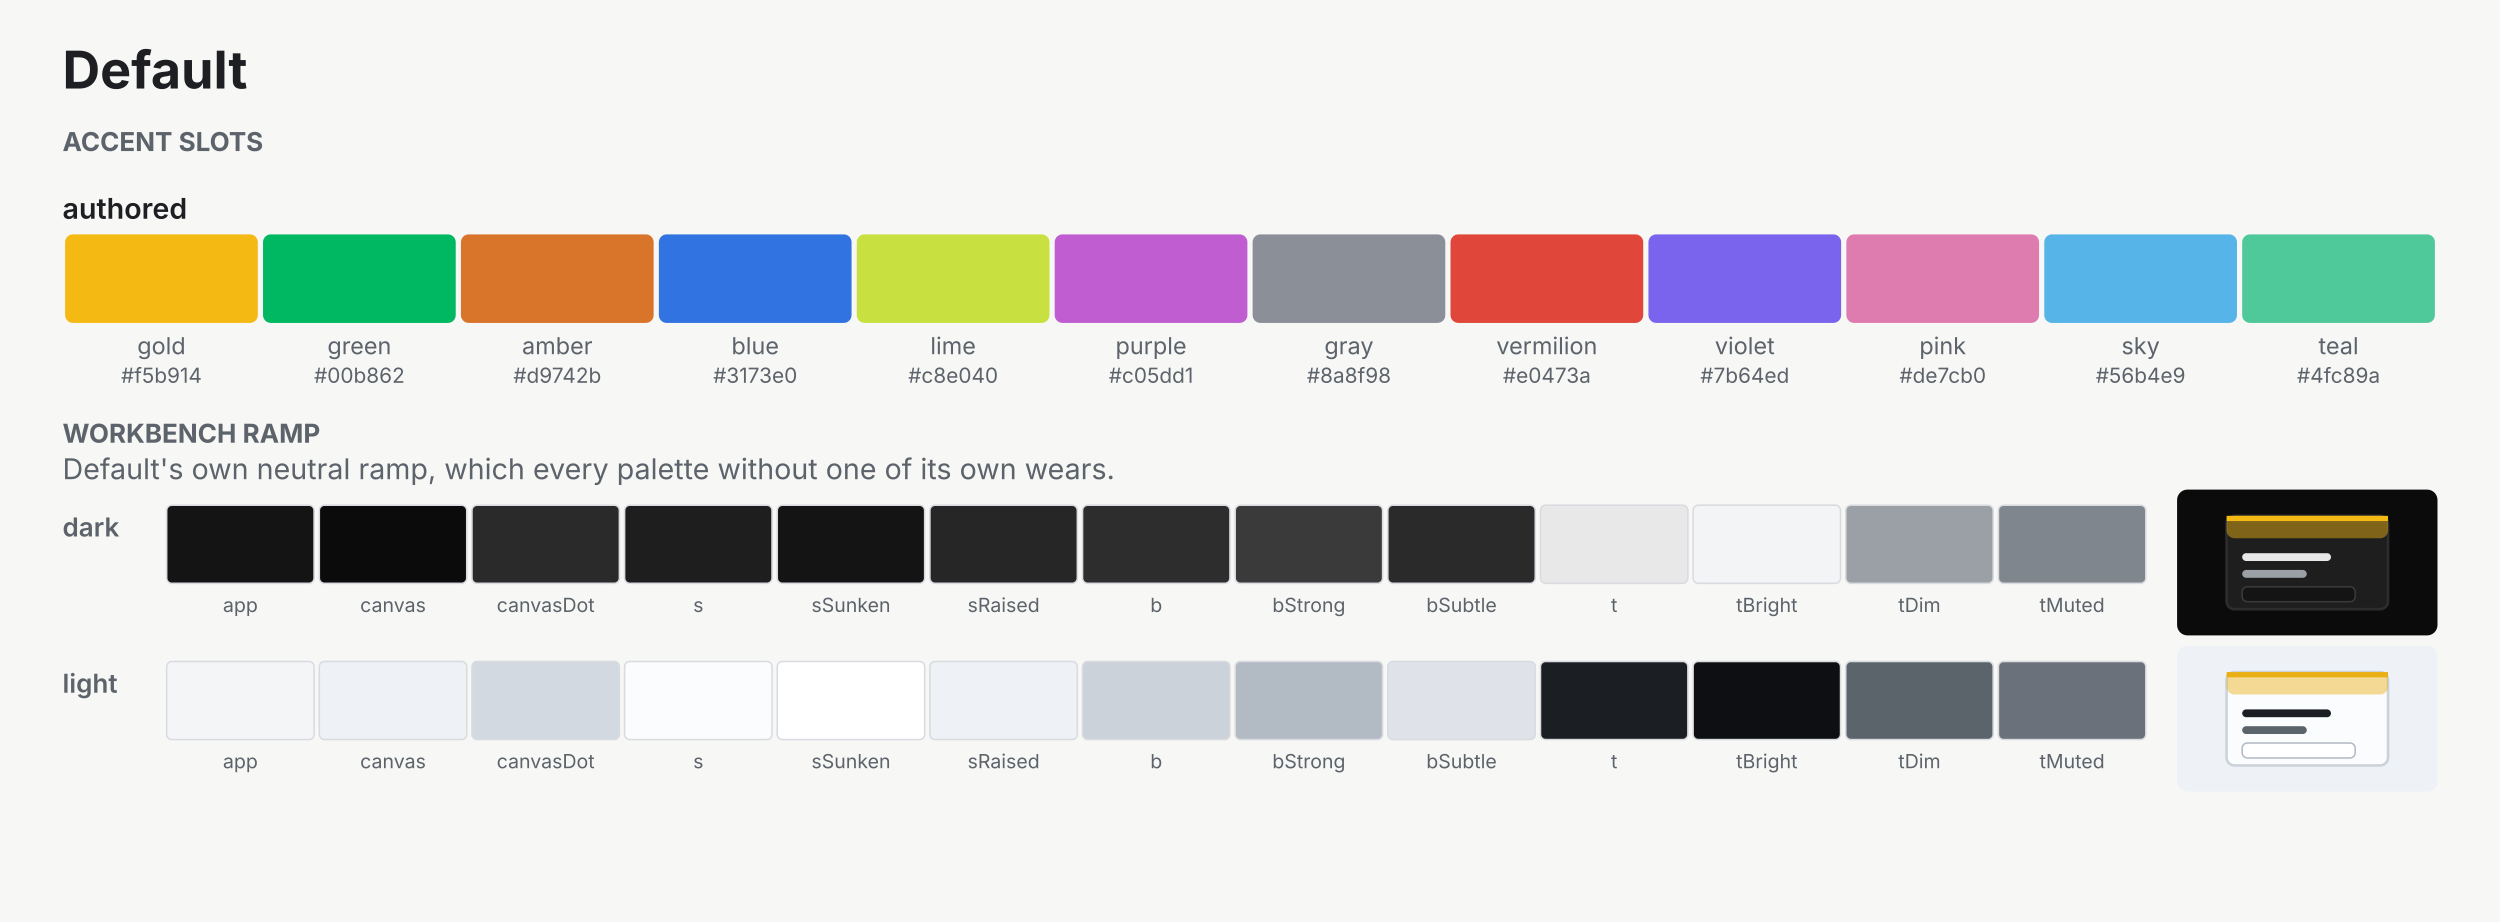
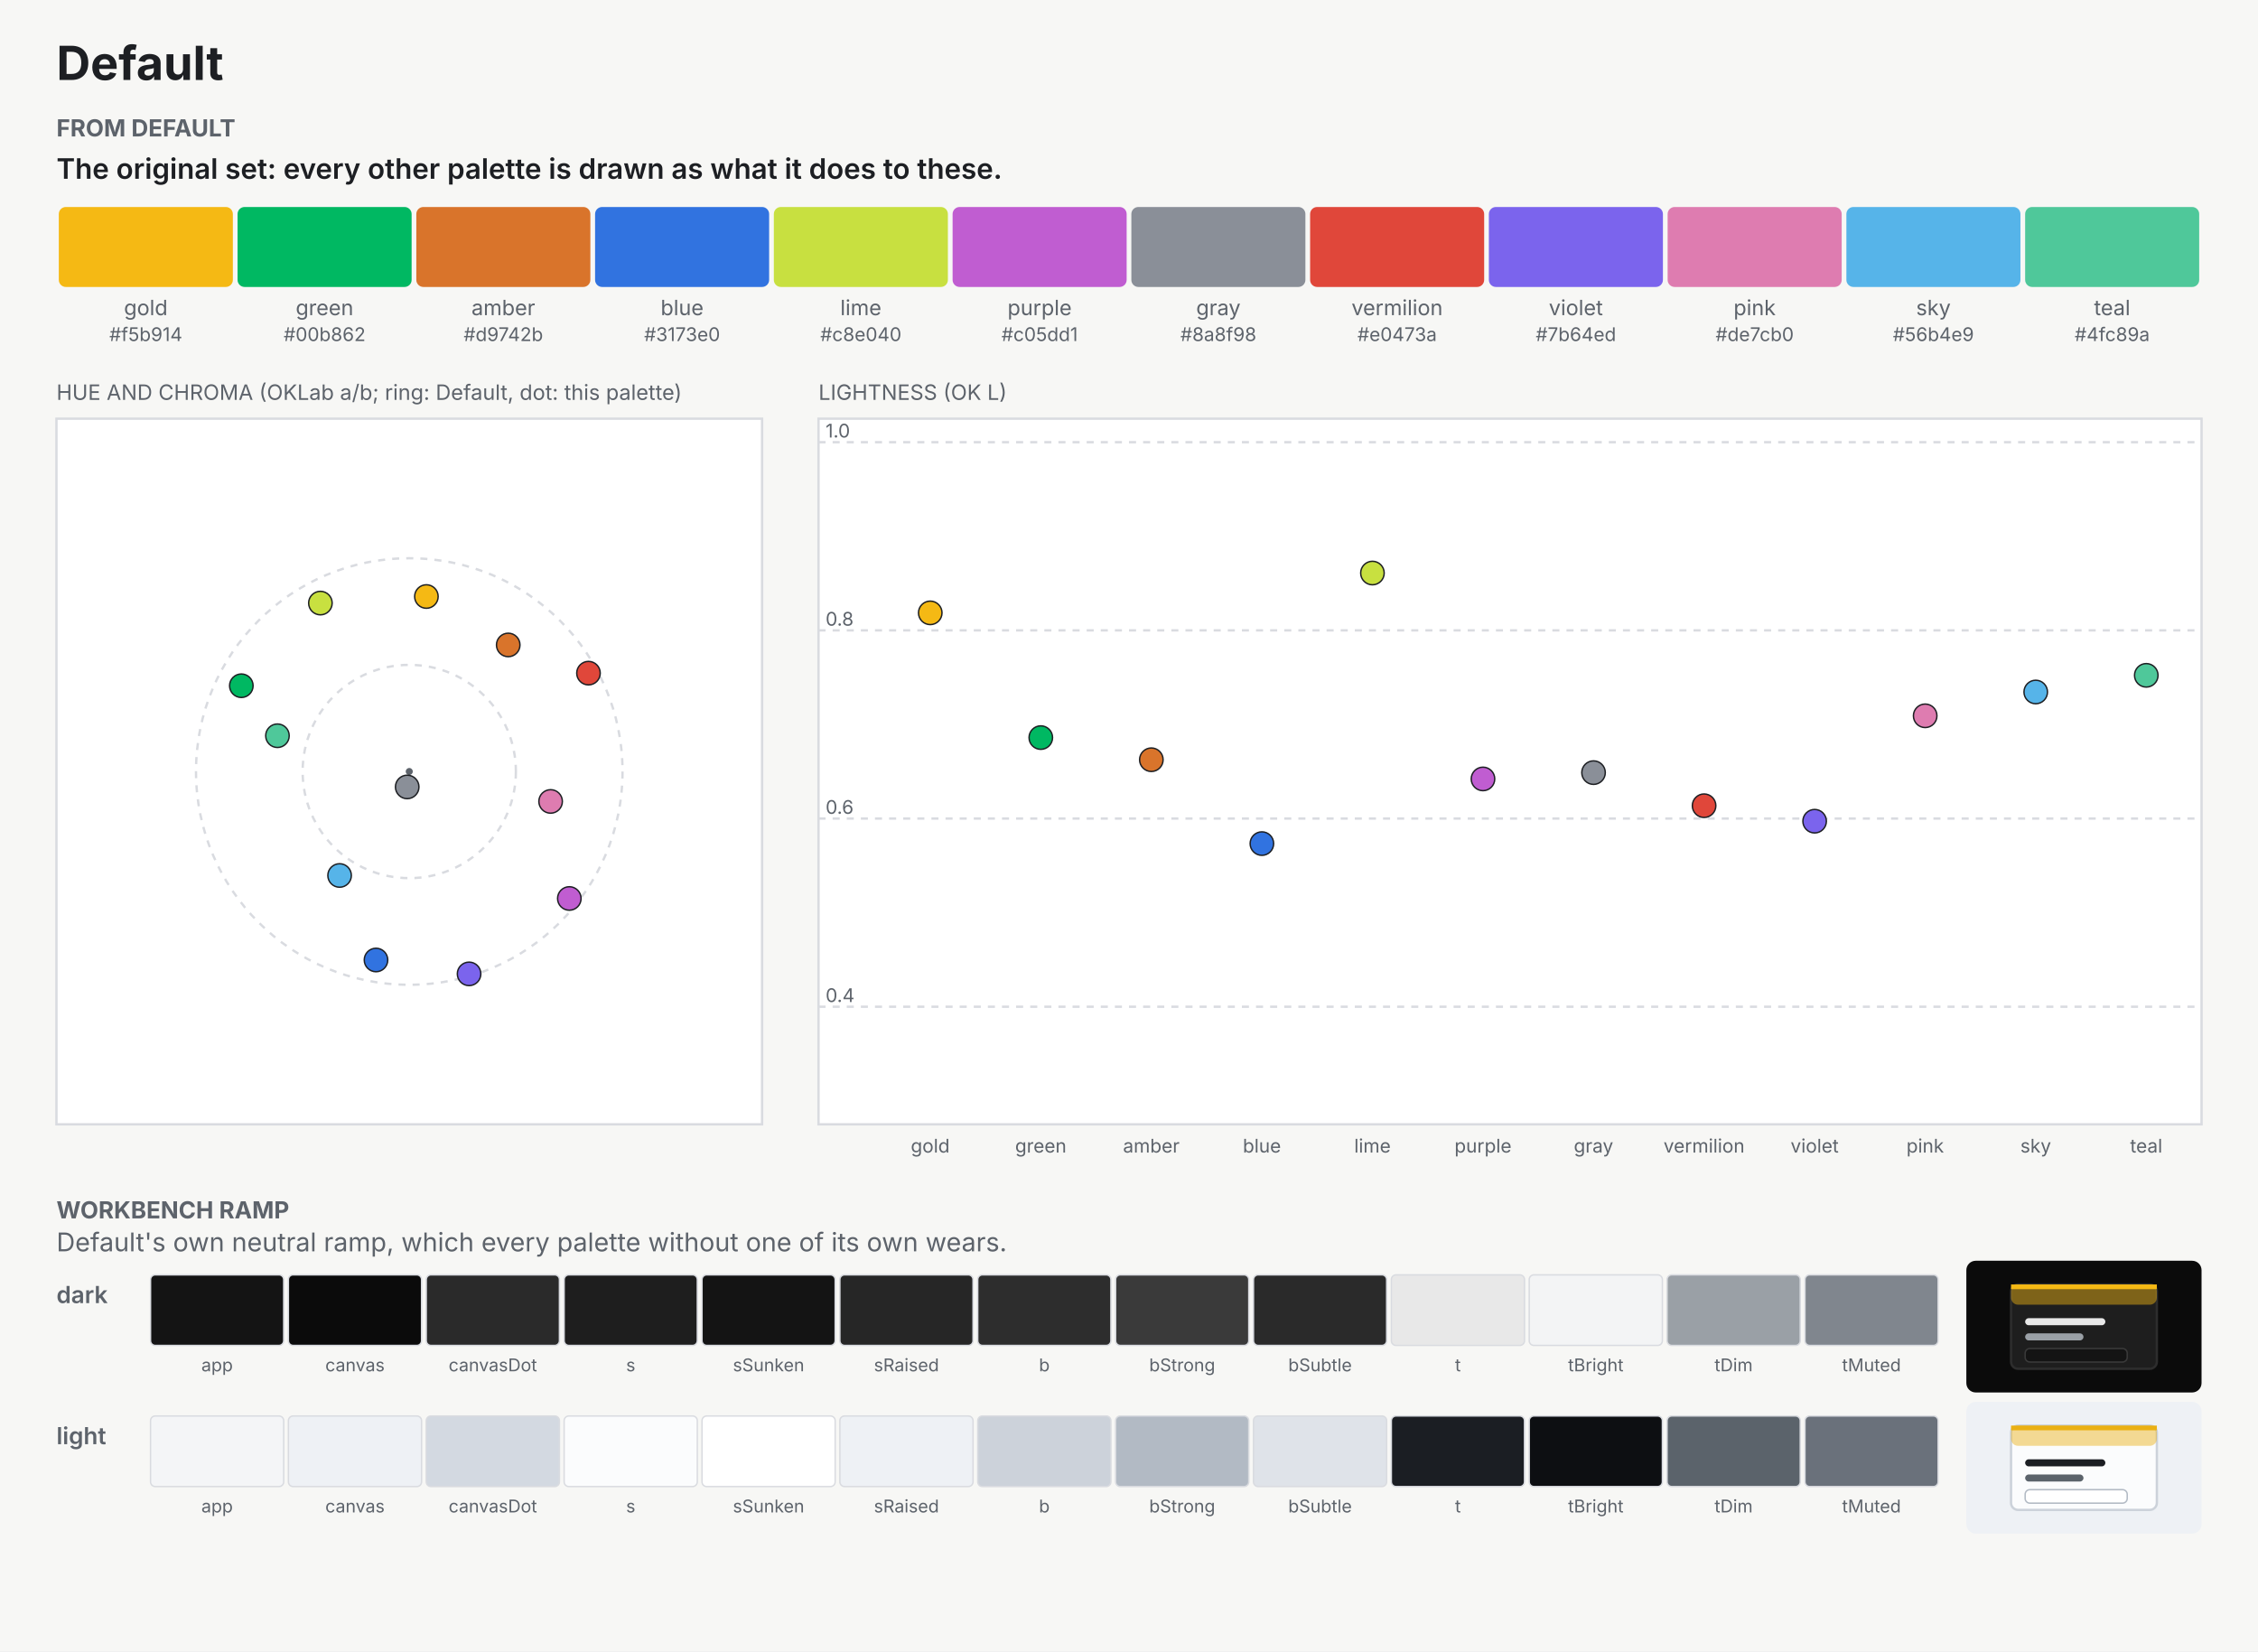
- <svg xmlns="http://www.w3.org/2000/svg" width="960" height="354" viewBox="0 0 960 354" font-family="system-ui, -apple-system, Segoe UI, sans-serif">
+ <svg xmlns="http://www.w3.org/2000/svg" width="960" height="702" viewBox="0 0 960 702" font-family="system-ui, -apple-system, Segoe UI, sans-serif">
  <defs>
+     <marker id="head" viewBox="0 0 6 6" refX="5" refY="3" markerWidth="6" markerHeight="6" orient="auto">
+       <path d="M0,0 L6,3 L0,6 z" fill="#5d636b" />
+     </marker>
    <linearGradient id="hues">
      <stop offset="0" stop-color="oklch(0.75 0.12 0)" />
      <stop offset="0.042" stop-color="oklch(0.75 0.12 15)" />
      <stop offset="0.083" stop-color="oklch(0.75 0.12 30)" />
      <stop offset="0.125" stop-color="oklch(0.75 0.12 45)" />
      <stop offset="0.167" stop-color="oklch(0.75 0.12 60)" />
      <stop offset="0.208" stop-color="oklch(0.75 0.12 75)" />
      <stop offset="0.25" stop-color="oklch(0.75 0.12 90)" />
      <stop offset="0.292" stop-color="oklch(0.75 0.12 105)" />
      <stop offset="0.333" stop-color="oklch(0.75 0.12 120)" />
      <stop offset="0.375" stop-color="oklch(0.75 0.12 135)" />
      <stop offset="0.417" stop-color="oklch(0.75 0.12 150)" />
      <stop offset="0.458" stop-color="oklch(0.75 0.12 165)" />
      <stop offset="0.5" stop-color="oklch(0.75 0.12 180)" />
      <stop offset="0.542" stop-color="oklch(0.75 0.12 195)" />
      <stop offset="0.583" stop-color="oklch(0.75 0.12 210)" />
      <stop offset="0.625" stop-color="oklch(0.75 0.12 225)" />
      <stop offset="0.667" stop-color="oklch(0.75 0.12 240)" />
      <stop offset="0.708" stop-color="oklch(0.75 0.12 255)" />
      <stop offset="0.75" stop-color="oklch(0.75 0.12 270)" />
      <stop offset="0.792" stop-color="oklch(0.75 0.12 285)" />
      <stop offset="0.833" stop-color="oklch(0.75 0.12 300)" />
      <stop offset="0.875" stop-color="oklch(0.75 0.12 315)" />
      <stop offset="0.917" stop-color="oklch(0.75 0.12 330)" />
      <stop offset="0.958" stop-color="oklch(0.75 0.12 345)" />
      <stop offset="1" stop-color="oklch(0.75 0.12 360)" />
    </linearGradient>
    <linearGradient id="plasma">
      <stop offset="0" stop-color="rgb(13,8,135)" />
      <stop offset="0.031" stop-color="rgb(29.031,6.594,141.75)" />
      <stop offset="0.062" stop-color="rgb(45.062,5.188,148.5)" />
      <stop offset="0.094" stop-color="rgb(61.094,3.781,155.25)" />
      <stop offset="0.125" stop-color="rgb(75.5,2.75,160.125)" />
      <stop offset="0.156" stop-color="rgb(87.875,2.188,162.656)" />
      <stop offset="0.188" stop-color="rgb(100.25,1.625,165.188)" />
      <stop offset="0.219" stop-color="rgb(112.625,1.062,167.719)" />
      <stop offset="0.25" stop-color="rgb(124.5,6.5,165.5)" />
      <stop offset="0.281" stop-color="rgb(136.312,12.688,162.688)" />
      <stop offset="0.312" stop-color="rgb(148.125,18.875,159.875)" />
      <stop offset="0.344" stop-color="rgb(159.094,26,155.75)" />
      <stop offset="0.375" stop-color="rgb(168.375,35,149)" />
      <stop offset="0.406" stop-color="rgb(177.656,44,142.25)" />
      <stop offset="0.438" stop-color="rgb(186.938,53,135.5)" />
      <stop offset="0.469" stop-color="rgb(194.906,62,128.094)" />
      <stop offset="0.5" stop-color="rgb(202.5,71,120.5)" />
      <stop offset="0.531" stop-color="rgb(210.094,80,112.906)" />
      <stop offset="0.562" stop-color="rgb(217.312,89.125,105.5)" />
      <stop offset="0.594" stop-color="rgb(223.219,98.688,98.75)" />
      <stop offset="0.625" stop-color="rgb(229.125,108.25,92)" />
      <stop offset="0.656" stop-color="rgb(235.031,117.812,85.25)" />
      <stop offset="0.688" stop-color="rgb(239.625,128.125,78.312)" />
      <stop offset="0.719" stop-color="rgb(243.562,138.812,71.281)" />
      <stop offset="0.75" stop-color="rgb(247.5,149.5,64.25)" />
      <stop offset="0.781" stop-color="rgb(251.062,160.344,57.375)" />
      <stop offset="0.812" stop-color="rgb(251.625,172.438,51.75)" />
      <stop offset="0.844" stop-color="rgb(252.188,184.531,46.125)" />
      <stop offset="0.875" stop-color="rgb(252.75,196.625,40.5)" />
      <stop offset="0.906" stop-color="rgb(250.969,209.344,37.219)" />
      <stop offset="0.938" stop-color="rgb(247.312,222.562,35.812)" />
      <stop offset="0.969" stop-color="rgb(243.656,235.781,34.406)" />
      <stop offset="1" stop-color="rgb(240,249,33)" />
    </linearGradient>
  </defs>
-   <rect x="0" y="0" width="960" height="354" fill="#f7f7f5" />
+   <rect x="0" y="0" width="960" height="702" fill="#f7f7f5" />
  <text x="24" y="34" font-size="20" fill="#1d1f23" font-weight="700" text-anchor="start">Default</text>
-   <text x="24" y="58" font-size="10" fill="#5d636b" font-weight="700" text-anchor="start">ACCENT SLOTS</text>
-   <text x="24" y="84" font-size="11" fill="#1d1f23" font-weight="600" text-anchor="start">authored</text>
-   <rect x="25" y="90" width="74" height="34" fill="#f5b914" rx="3" />
-   <text x="62" y="136" font-size="9" fill="#5d636b" font-weight="400" text-anchor="middle">gold</text>
-   <text x="62" y="147" font-size="8" fill="#5d636b" font-weight="400" text-anchor="middle">#f5b914</text>
-   <rect x="101" y="90" width="74" height="34" fill="#00b862" rx="3" />
-   <text x="138" y="136" font-size="9" fill="#5d636b" font-weight="400" text-anchor="middle">green</text>
-   <text x="138" y="147" font-size="8" fill="#5d636b" font-weight="400" text-anchor="middle">#00b862</text>
-   <rect x="177" y="90" width="74" height="34" fill="#d9742b" rx="3" />
-   <text x="214" y="136" font-size="9" fill="#5d636b" font-weight="400" text-anchor="middle">amber</text>
-   <text x="214" y="147" font-size="8" fill="#5d636b" font-weight="400" text-anchor="middle">#d9742b</text>
-   <rect x="253" y="90" width="74" height="34" fill="#3173e0" rx="3" />
-   <text x="290" y="136" font-size="9" fill="#5d636b" font-weight="400" text-anchor="middle">blue</text>
-   <text x="290" y="147" font-size="8" fill="#5d636b" font-weight="400" text-anchor="middle">#3173e0</text>
-   <rect x="329" y="90" width="74" height="34" fill="#c8e040" rx="3" />
-   <text x="366" y="136" font-size="9" fill="#5d636b" font-weight="400" text-anchor="middle">lime</text>
-   <text x="366" y="147" font-size="8" fill="#5d636b" font-weight="400" text-anchor="middle">#c8e040</text>
-   <rect x="405" y="90" width="74" height="34" fill="#c05dd1" rx="3" />
-   <text x="442" y="136" font-size="9" fill="#5d636b" font-weight="400" text-anchor="middle">purple</text>
-   <text x="442" y="147" font-size="8" fill="#5d636b" font-weight="400" text-anchor="middle">#c05dd1</text>
-   <rect x="481" y="90" width="74" height="34" fill="#8a8f98" rx="3" />
-   <text x="518" y="136" font-size="9" fill="#5d636b" font-weight="400" text-anchor="middle">gray</text>
-   <text x="518" y="147" font-size="8" fill="#5d636b" font-weight="400" text-anchor="middle">#8a8f98</text>
-   <rect x="557" y="90" width="74" height="34" fill="#e0473a" rx="3" />
-   <text x="594" y="136" font-size="9" fill="#5d636b" font-weight="400" text-anchor="middle">vermilion</text>
-   <text x="594" y="147" font-size="8" fill="#5d636b" font-weight="400" text-anchor="middle">#e0473a</text>
-   <rect x="633" y="90" width="74" height="34" fill="#7b64ed" rx="3" />
-   <text x="670" y="136" font-size="9" fill="#5d636b" font-weight="400" text-anchor="middle">violet</text>
-   <text x="670" y="147" font-size="8" fill="#5d636b" font-weight="400" text-anchor="middle">#7b64ed</text>
-   <rect x="709" y="90" width="74" height="34" fill="#de7cb0" rx="3" />
-   <text x="746" y="136" font-size="9" fill="#5d636b" font-weight="400" text-anchor="middle">pink</text>
-   <text x="746" y="147" font-size="8" fill="#5d636b" font-weight="400" text-anchor="middle">#de7cb0</text>
-   <rect x="785" y="90" width="74" height="34" fill="#56b4e9" rx="3" />
-   <text x="822" y="136" font-size="9" fill="#5d636b" font-weight="400" text-anchor="middle">sky</text>
-   <text x="822" y="147" font-size="8" fill="#5d636b" font-weight="400" text-anchor="middle">#56b4e9</text>
-   <rect x="861" y="90" width="74" height="34" fill="#4fc89a" rx="3" />
-   <text x="898" y="136" font-size="9" fill="#5d636b" font-weight="400" text-anchor="middle">teal</text>
-   <text x="898" y="147" font-size="8" fill="#5d636b" font-weight="400" text-anchor="middle">#4fc89a</text>
-   <text x="24" y="170" font-size="10" fill="#5d636b" font-weight="700" text-anchor="start">WORKBENCH RAMP</text>
-   <text x="24" y="184" font-size="11" fill="#5d636b" font-weight="400" text-anchor="start">Default's own neutral ramp, which every palette without one of its own wears.</text>
-   <text x="24" y="206" font-size="10" fill="#5d636b" font-weight="600" text-anchor="start">dark</text>
-   <rect x="64" y="194" width="56.615" height="30" fill="#141414" rx="2" stroke="#d9dbe0" stroke-width="0.6" />
-   <text x="92.308" y="235" font-size="7.5" fill="#5d636b" font-weight="400" text-anchor="middle">app</text>
-   <rect x="122.615" y="194" width="56.615" height="30" fill="#0b0b0b" rx="2" stroke="#d9dbe0" stroke-width="0.6" />
-   <text x="150.923" y="235" font-size="7.5" fill="#5d636b" font-weight="400" text-anchor="middle">canvas</text>
-   <rect x="181.231" y="194" width="56.615" height="30" fill="#2a2a2a" rx="2" stroke="#d9dbe0" stroke-width="0.6" />
-   <text x="209.538" y="235" font-size="7.5" fill="#5d636b" font-weight="400" text-anchor="middle">canvasDot</text>
-   <rect x="239.846" y="194" width="56.615" height="30" fill="#1e1e1e" rx="2" stroke="#d9dbe0" stroke-width="0.6" />
-   <text x="268.154" y="235" font-size="7.5" fill="#5d636b" font-weight="400" text-anchor="middle">s</text>
-   <rect x="298.462" y="194" width="56.615" height="30" fill="#141414" rx="2" stroke="#d9dbe0" stroke-width="0.6" />
-   <text x="326.769" y="235" font-size="7.5" fill="#5d636b" font-weight="400" text-anchor="middle">sSunken</text>
-   <rect x="357.077" y="194" width="56.615" height="30" fill="#262626" rx="2" stroke="#d9dbe0" stroke-width="0.6" />
-   <text x="385.385" y="235" font-size="7.5" fill="#5d636b" font-weight="400" text-anchor="middle">sRaised</text>
-   <rect x="415.692" y="194" width="56.615" height="30" fill="#2d2d2d" rx="2" stroke="#d9dbe0" stroke-width="0.6" />
-   <text x="444" y="235" font-size="7.5" fill="#5d636b" font-weight="400" text-anchor="middle">b</text>
-   <rect x="474.308" y="194" width="56.615" height="30" fill="#3a3a3a" rx="2" stroke="#d9dbe0" stroke-width="0.6" />
-   <text x="502.615" y="235" font-size="7.5" fill="#5d636b" font-weight="400" text-anchor="middle">bStrong</text>
-   <rect x="532.923" y="194" width="56.615" height="30" fill="#2a2a2a" rx="2" stroke="#d9dbe0" stroke-width="0.6" />
-   <text x="561.231" y="235" font-size="7.5" fill="#5d636b" font-weight="400" text-anchor="middle">bSubtle</text>
-   <rect x="591.538" y="194" width="56.615" height="30" fill="#e8e8e8" rx="2" stroke="#d9dbe0" stroke-width="0.6" />
-   <text x="619.846" y="235" font-size="7.5" fill="#5d636b" font-weight="400" text-anchor="middle">t</text>
-   <rect x="650.154" y="194" width="56.615" height="30" fill="#f3f4f5" rx="2" stroke="#d9dbe0" stroke-width="0.6" />
-   <text x="678.462" y="235" font-size="7.5" fill="#5d636b" font-weight="400" text-anchor="middle">tBright</text>
-   <rect x="708.769" y="194" width="56.615" height="30" fill="#9aa0a6" rx="2" stroke="#d9dbe0" stroke-width="0.6" />
-   <text x="737.077" y="235" font-size="7.5" fill="#5d636b" font-weight="400" text-anchor="middle">tDim</text>
-   <rect x="767.385" y="194" width="56.615" height="30" fill="#80868e" rx="2" stroke="#d9dbe0" stroke-width="0.6" />
-   <text x="795.692" y="235" font-size="7.5" fill="#5d636b" font-weight="400" text-anchor="middle">tMuted</text>
-   <rect x="836" y="188" width="100" height="56" fill="#0b0b0b" rx="4" />
-   <rect x="855" y="198.08" width="62" height="35.84" fill="#1e1e1e" rx="3" stroke="#2d2d2d" />
-   <rect x="855" y="198.08" width="62" height="8.602" fill="#f5b914" rx="3" fill-opacity="0.45" />
-   <rect x="855" y="198.08" width="62" height="2" fill="#f5b914" />
-   <rect x="861" y="212.416" width="34.1" height="3" fill="#e8e8e8" rx="1.5" />
-   <rect x="861" y="218.867" width="24.8" height="3" fill="#9aa0a6" rx="1.5" />
-   <rect x="861" y="225.318" width="43.4" height="5.734" fill="#141414" rx="2" stroke="#3a3a3a" stroke-width="0.6" />
-   <text x="24" y="266" font-size="10" fill="#5d636b" font-weight="600" text-anchor="start">light</text>
-   <rect x="64" y="254" width="56.615" height="30" fill="#f4f5f7" rx="2" stroke="#d9dbe0" stroke-width="0.6" />
-   <text x="92.308" y="295" font-size="7.5" fill="#5d636b" font-weight="400" text-anchor="middle">app</text>
-   <rect x="122.615" y="254" width="56.615" height="30" fill="#eef1f5" rx="2" stroke="#d9dbe0" stroke-width="0.6" />
-   <text x="150.923" y="295" font-size="7.5" fill="#5d636b" font-weight="400" text-anchor="middle">canvas</text>
-   <rect x="181.231" y="254" width="56.615" height="30" fill="#d3d9e1" rx="2" stroke="#d9dbe0" stroke-width="0.6" />
-   <text x="209.538" y="295" font-size="7.5" fill="#5d636b" font-weight="400" text-anchor="middle">canvasDot</text>
-   <rect x="239.846" y="254" width="56.615" height="30" fill="#fbfcfd" rx="2" stroke="#d9dbe0" stroke-width="0.6" />
-   <text x="268.154" y="295" font-size="7.5" fill="#5d636b" font-weight="400" text-anchor="middle">s</text>
-   <rect x="298.462" y="254" width="56.615" height="30" fill="#ffffff" rx="2" stroke="#d9dbe0" stroke-width="0.6" />
-   <text x="326.769" y="295" font-size="7.5" fill="#5d636b" font-weight="400" text-anchor="middle">sSunken</text>
-   <rect x="357.077" y="254" width="56.615" height="30" fill="#eef1f5" rx="2" stroke="#d9dbe0" stroke-width="0.6" />
-   <text x="385.385" y="295" font-size="7.5" fill="#5d636b" font-weight="400" text-anchor="middle">sRaised</text>
-   <rect x="415.692" y="254" width="56.615" height="30" fill="#ccd2da" rx="2" stroke="#d9dbe0" stroke-width="0.6" />
-   <text x="444" y="295" font-size="7.5" fill="#5d636b" font-weight="400" text-anchor="middle">b</text>
-   <rect x="474.308" y="254" width="56.615" height="30" fill="#b2bac4" rx="2" stroke="#d9dbe0" stroke-width="0.6" />
-   <text x="502.615" y="295" font-size="7.5" fill="#5d636b" font-weight="400" text-anchor="middle">bStrong</text>
-   <rect x="532.923" y="254" width="56.615" height="30" fill="#dfe3e9" rx="2" stroke="#d9dbe0" stroke-width="0.6" />
-   <text x="561.231" y="295" font-size="7.5" fill="#5d636b" font-weight="400" text-anchor="middle">bSubtle</text>
-   <rect x="591.538" y="254" width="56.615" height="30" fill="#1b1e23" rx="2" stroke="#d9dbe0" stroke-width="0.6" />
-   <text x="619.846" y="295" font-size="7.5" fill="#5d636b" font-weight="400" text-anchor="middle">t</text>
-   <rect x="650.154" y="254" width="56.615" height="30" fill="#0d0f12" rx="2" stroke="#d9dbe0" stroke-width="0.6" />
-   <text x="678.462" y="295" font-size="7.5" fill="#5d636b" font-weight="400" text-anchor="middle">tBright</text>
-   <rect x="708.769" y="254" width="56.615" height="30" fill="#5b636b" rx="2" stroke="#d9dbe0" stroke-width="0.6" />
-   <text x="737.077" y="295" font-size="7.5" fill="#5d636b" font-weight="400" text-anchor="middle">tDim</text>
-   <rect x="767.385" y="254" width="56.615" height="30" fill="#6a717b" rx="2" stroke="#d9dbe0" stroke-width="0.6" />
-   <text x="795.692" y="295" font-size="7.5" fill="#5d636b" font-weight="400" text-anchor="middle">tMuted</text>
-   <rect x="836" y="248" width="100" height="56" fill="#eef1f5" rx="4" />
-   <rect x="855" y="258.08" width="62" height="35.84" fill="#fbfcfd" rx="3" stroke="#ccd2da" />
-   <rect x="855" y="258.08" width="62" height="8.602" fill="#eab013" rx="3" fill-opacity="0.45" />
-   <rect x="855" y="258.08" width="62" height="2" fill="#eab013" />
-   <rect x="861" y="272.416" width="34.1" height="3" fill="#1b1e23" rx="1.5" />
-   <rect x="861" y="278.867" width="24.8" height="3" fill="#5b636b" rx="1.5" />
-   <rect x="861" y="285.318" width="43.4" height="5.734" fill="#ffffff" rx="2" stroke="#b2bac4" stroke-width="0.6" />
+   <text x="24" y="58" font-size="10" fill="#5d636b" font-weight="700" text-anchor="start">FROM DEFAULT</text>
+   <text x="24" y="76" font-size="12" fill="#1d1f23" font-weight="600" text-anchor="start">The original set: every other palette is drawn as what it does to these.</text>
+   <rect x="25" y="88" width="74" height="34" fill="#f5b914" rx="3" />
+   <text x="62" y="134" font-size="9" fill="#5d636b" font-weight="400" text-anchor="middle">gold</text>
+   <text x="62" y="145" font-size="8" fill="#5d636b" font-weight="400" text-anchor="middle">#f5b914</text>
+   <rect x="101" y="88" width="74" height="34" fill="#00b862" rx="3" />
+   <text x="138" y="134" font-size="9" fill="#5d636b" font-weight="400" text-anchor="middle">green</text>
+   <text x="138" y="145" font-size="8" fill="#5d636b" font-weight="400" text-anchor="middle">#00b862</text>
+   <rect x="177" y="88" width="74" height="34" fill="#d9742b" rx="3" />
+   <text x="214" y="134" font-size="9" fill="#5d636b" font-weight="400" text-anchor="middle">amber</text>
+   <text x="214" y="145" font-size="8" fill="#5d636b" font-weight="400" text-anchor="middle">#d9742b</text>
+   <rect x="253" y="88" width="74" height="34" fill="#3173e0" rx="3" />
+   <text x="290" y="134" font-size="9" fill="#5d636b" font-weight="400" text-anchor="middle">blue</text>
+   <text x="290" y="145" font-size="8" fill="#5d636b" font-weight="400" text-anchor="middle">#3173e0</text>
+   <rect x="329" y="88" width="74" height="34" fill="#c8e040" rx="3" />
+   <text x="366" y="134" font-size="9" fill="#5d636b" font-weight="400" text-anchor="middle">lime</text>
+   <text x="366" y="145" font-size="8" fill="#5d636b" font-weight="400" text-anchor="middle">#c8e040</text>
+   <rect x="405" y="88" width="74" height="34" fill="#c05dd1" rx="3" />
+   <text x="442" y="134" font-size="9" fill="#5d636b" font-weight="400" text-anchor="middle">purple</text>
+   <text x="442" y="145" font-size="8" fill="#5d636b" font-weight="400" text-anchor="middle">#c05dd1</text>
+   <rect x="481" y="88" width="74" height="34" fill="#8a8f98" rx="3" />
+   <text x="518" y="134" font-size="9" fill="#5d636b" font-weight="400" text-anchor="middle">gray</text>
+   <text x="518" y="145" font-size="8" fill="#5d636b" font-weight="400" text-anchor="middle">#8a8f98</text>
+   <rect x="557" y="88" width="74" height="34" fill="#e0473a" rx="3" />
+   <text x="594" y="134" font-size="9" fill="#5d636b" font-weight="400" text-anchor="middle">vermilion</text>
+   <text x="594" y="145" font-size="8" fill="#5d636b" font-weight="400" text-anchor="middle">#e0473a</text>
+   <rect x="633" y="88" width="74" height="34" fill="#7b64ed" rx="3" />
+   <text x="670" y="134" font-size="9" fill="#5d636b" font-weight="400" text-anchor="middle">violet</text>
+   <text x="670" y="145" font-size="8" fill="#5d636b" font-weight="400" text-anchor="middle">#7b64ed</text>
+   <rect x="709" y="88" width="74" height="34" fill="#de7cb0" rx="3" />
+   <text x="746" y="134" font-size="9" fill="#5d636b" font-weight="400" text-anchor="middle">pink</text>
+   <text x="746" y="145" font-size="8" fill="#5d636b" font-weight="400" text-anchor="middle">#de7cb0</text>
+   <rect x="785" y="88" width="74" height="34" fill="#56b4e9" rx="3" />
+   <text x="822" y="134" font-size="9" fill="#5d636b" font-weight="400" text-anchor="middle">sky</text>
+   <text x="822" y="145" font-size="8" fill="#5d636b" font-weight="400" text-anchor="middle">#56b4e9</text>
+   <rect x="861" y="88" width="74" height="34" fill="#4fc89a" rx="3" />
+   <text x="898" y="134" font-size="9" fill="#5d636b" font-weight="400" text-anchor="middle">teal</text>
+   <text x="898" y="145" font-size="8" fill="#5d636b" font-weight="400" text-anchor="middle">#4fc89a</text>
+   <text x="24" y="170" font-size="9" fill="#5d636b" font-weight="400" text-anchor="start">HUE AND CHROMA (OKLab a/b; ring: Default, dot: this palette)</text>
+   <rect x="24" y="178" width="300" height="300" fill="#ffffff" stroke="#d9dbe0" />
+   <path d="M310,328 A136,136 0 0 0 309.482,316.147" stroke="oklch(0.75 0.13 2.5)" stroke-width="5" fill="none" />
+   <path d="M309.482,316.147 A136,136 0 0 0 307.934,304.384" stroke="oklch(0.75 0.13 7.5)" stroke-width="5" fill="none" />
+   <path d="M307.934,304.384 A136,136 0 0 0 305.366,292.801" stroke="oklch(0.75 0.13 12.5)" stroke-width="5" fill="none" />
+   <path d="M305.366,292.801 A136,136 0 0 0 301.798,281.485" stroke="oklch(0.75 0.13 17.5)" stroke-width="5" fill="none" />
+   <path d="M301.798,281.485 A136,136 0 0 0 297.258,270.524" stroke="oklch(0.75 0.13 22.5)" stroke-width="5" fill="none" />
+   <path d="M297.258,270.524 A136,136 0 0 0 291.779,260" stroke="oklch(0.75 0.13 27.5)" stroke-width="5" fill="none" />
+   <path d="M291.779,260 A136,136 0 0 0 285.405,249.994" stroke="oklch(0.75 0.13 32.5)" stroke-width="5" fill="none" />
+   <path d="M285.405,249.994 A136,136 0 0 0 278.182,240.581" stroke="oklch(0.75 0.13 37.5)" stroke-width="5" fill="none" />
+   <path d="M278.182,240.581 A136,136 0 0 0 270.167,231.833" stroke="oklch(0.75 0.13 42.5)" stroke-width="5" fill="none" />
+   <path d="M270.167,231.833 A136,136 0 0 0 261.419,223.818" stroke="oklch(0.75 0.13 47.5)" stroke-width="5" fill="none" />
+   <path d="M261.419,223.818 A136,136 0 0 0 252.006,216.595" stroke="oklch(0.75 0.13 52.5)" stroke-width="5" fill="none" />
+   <path d="M252.006,216.595 A136,136 0 0 0 242,210.221" stroke="oklch(0.75 0.13 57.5)" stroke-width="5" fill="none" />
+   <path d="M242,210.221 A136,136 0 0 0 231.476,204.742" stroke="oklch(0.75 0.13 62.5)" stroke-width="5" fill="none" />
+   <path d="M231.476,204.742 A136,136 0 0 0 220.515,200.202" stroke="oklch(0.75 0.13 67.5)" stroke-width="5" fill="none" />
+   <path d="M220.515,200.202 A136,136 0 0 0 209.199,196.634" stroke="oklch(0.75 0.13 72.5)" stroke-width="5" fill="none" />
+   <path d="M209.199,196.634 A136,136 0 0 0 197.616,194.066" stroke="oklch(0.75 0.13 77.5)" stroke-width="5" fill="none" />
+   <path d="M197.616,194.066 A136,136 0 0 0 185.853,192.518" stroke="oklch(0.75 0.13 82.5)" stroke-width="5" fill="none" />
+   <path d="M185.853,192.518 A136,136 0 0 0 174,192" stroke="oklch(0.75 0.13 87.5)" stroke-width="5" fill="none" />
+   <path d="M174,192 A136,136 0 0 0 162.147,192.518" stroke="oklch(0.75 0.13 92.5)" stroke-width="5" fill="none" />
+   <path d="M162.147,192.518 A136,136 0 0 0 150.384,194.066" stroke="oklch(0.75 0.13 97.5)" stroke-width="5" fill="none" />
+   <path d="M150.384,194.066 A136,136 0 0 0 138.801,196.634" stroke="oklch(0.75 0.13 102.5)" stroke-width="5" fill="none" />
+   <path d="M138.801,196.634 A136,136 0 0 0 127.485,200.202" stroke="oklch(0.75 0.13 107.5)" stroke-width="5" fill="none" />
+   <path d="M127.485,200.202 A136,136 0 0 0 116.524,204.742" stroke="oklch(0.75 0.13 112.5)" stroke-width="5" fill="none" />
+   <path d="M116.524,204.742 A136,136 0 0 0 106,210.221" stroke="oklch(0.75 0.13 117.5)" stroke-width="5" fill="none" />
+   <path d="M106,210.221 A136,136 0 0 0 95.994,216.595" stroke="oklch(0.75 0.13 122.5)" stroke-width="5" fill="none" />
+   <path d="M95.994,216.595 A136,136 0 0 0 86.581,223.818" stroke="oklch(0.75 0.13 127.5)" stroke-width="5" fill="none" />
+   <path d="M86.581,223.818 A136,136 0 0 0 77.833,231.833" stroke="oklch(0.75 0.13 132.5)" stroke-width="5" fill="none" />
+   <path d="M77.833,231.833 A136,136 0 0 0 69.818,240.581" stroke="oklch(0.75 0.13 137.5)" stroke-width="5" fill="none" />
+   <path d="M69.818,240.581 A136,136 0 0 0 62.595,249.994" stroke="oklch(0.75 0.13 142.5)" stroke-width="5" fill="none" />
+   <path d="M62.595,249.994 A136,136 0 0 0 56.221,260" stroke="oklch(0.75 0.13 147.5)" stroke-width="5" fill="none" />
+   <path d="M56.221,260 A136,136 0 0 0 50.742,270.524" stroke="oklch(0.75 0.13 152.5)" stroke-width="5" fill="none" />
+   <path d="M50.742,270.524 A136,136 0 0 0 46.202,281.485" stroke="oklch(0.75 0.13 157.5)" stroke-width="5" fill="none" />
+   <path d="M46.202,281.485 A136,136 0 0 0 42.634,292.801" stroke="oklch(0.75 0.13 162.5)" stroke-width="5" fill="none" />
+   <path d="M42.634,292.801 A136,136 0 0 0 40.066,304.384" stroke="oklch(0.75 0.13 167.5)" stroke-width="5" fill="none" />
+   <path d="M40.066,304.384 A136,136 0 0 0 38.518,316.147" stroke="oklch(0.75 0.13 172.5)" stroke-width="5" fill="none" />
+   <path d="M38.518,316.147 A136,136 0 0 0 38,328" stroke="oklch(0.75 0.13 177.5)" stroke-width="5" fill="none" />
+   <path d="M38,328 A136,136 0 0 0 38.518,339.853" stroke="oklch(0.75 0.13 182.5)" stroke-width="5" fill="none" />
+   <path d="M38.518,339.853 A136,136 0 0 0 40.066,351.616" stroke="oklch(0.75 0.13 187.5)" stroke-width="5" fill="none" />
+   <path d="M40.066,351.616 A136,136 0 0 0 42.634,363.199" stroke="oklch(0.75 0.13 192.5)" stroke-width="5" fill="none" />
+   <path d="M42.634,363.199 A136,136 0 0 0 46.202,374.515" stroke="oklch(0.75 0.13 197.5)" stroke-width="5" fill="none" />
+   <path d="M46.202,374.515 A136,136 0 0 0 50.742,385.476" stroke="oklch(0.75 0.13 202.5)" stroke-width="5" fill="none" />
+   <path d="M50.742,385.476 A136,136 0 0 0 56.221,396" stroke="oklch(0.75 0.13 207.5)" stroke-width="5" fill="none" />
+   <path d="M56.221,396 A136,136 0 0 0 62.595,406.006" stroke="oklch(0.75 0.13 212.5)" stroke-width="5" fill="none" />
+   <path d="M62.595,406.006 A136,136 0 0 0 69.818,415.419" stroke="oklch(0.75 0.13 217.5)" stroke-width="5" fill="none" />
+   <path d="M69.818,415.419 A136,136 0 0 0 77.833,424.167" stroke="oklch(0.75 0.13 222.5)" stroke-width="5" fill="none" />
+   <path d="M77.833,424.167 A136,136 0 0 0 86.581,432.182" stroke="oklch(0.75 0.13 227.5)" stroke-width="5" fill="none" />
+   <path d="M86.581,432.182 A136,136 0 0 0 95.994,439.405" stroke="oklch(0.75 0.13 232.5)" stroke-width="5" fill="none" />
+   <path d="M95.994,439.405 A136,136 0 0 0 106,445.779" stroke="oklch(0.75 0.13 237.5)" stroke-width="5" fill="none" />
+   <path d="M106,445.779 A136,136 0 0 0 116.524,451.258" stroke="oklch(0.75 0.13 242.5)" stroke-width="5" fill="none" />
+   <path d="M116.524,451.258 A136,136 0 0 0 127.485,455.798" stroke="oklch(0.75 0.13 247.5)" stroke-width="5" fill="none" />
+   <path d="M127.485,455.798 A136,136 0 0 0 138.801,459.366" stroke="oklch(0.75 0.13 252.5)" stroke-width="5" fill="none" />
+   <path d="M138.801,459.366 A136,136 0 0 0 150.384,461.934" stroke="oklch(0.75 0.13 257.5)" stroke-width="5" fill="none" />
+   <path d="M150.384,461.934 A136,136 0 0 0 162.147,463.482" stroke="oklch(0.75 0.13 262.5)" stroke-width="5" fill="none" />
+   <path d="M162.147,463.482 A136,136 0 0 0 174,464" stroke="oklch(0.75 0.13 267.5)" stroke-width="5" fill="none" />
+   <path d="M174,464 A136,136 0 0 0 185.853,463.482" stroke="oklch(0.75 0.13 272.5)" stroke-width="5" fill="none" />
+   <path d="M185.853,463.482 A136,136 0 0 0 197.616,461.934" stroke="oklch(0.75 0.13 277.5)" stroke-width="5" fill="none" />
+   <path d="M197.616,461.934 A136,136 0 0 0 209.199,459.366" stroke="oklch(0.75 0.13 282.5)" stroke-width="5" fill="none" />
+   <path d="M209.199,459.366 A136,136 0 0 0 220.515,455.798" stroke="oklch(0.75 0.13 287.5)" stroke-width="5" fill="none" />
+   <path d="M220.515,455.798 A136,136 0 0 0 231.476,451.258" stroke="oklch(0.75 0.13 292.5)" stroke-width="5" fill="none" />
+   <path d="M231.476,451.258 A136,136 0 0 0 242,445.779" stroke="oklch(0.75 0.13 297.5)" stroke-width="5" fill="none" />
+   <path d="M242,445.779 A136,136 0 0 0 252.006,439.405" stroke="oklch(0.75 0.13 302.5)" stroke-width="5" fill="none" />
+   <path d="M252.006,439.405 A136,136 0 0 0 261.419,432.182" stroke="oklch(0.75 0.13 307.5)" stroke-width="5" fill="none" />
+   <path d="M261.419,432.182 A136,136 0 0 0 270.167,424.167" stroke="oklch(0.75 0.13 312.5)" stroke-width="5" fill="none" />
+   <path d="M270.167,424.167 A136,136 0 0 0 278.182,415.419" stroke="oklch(0.75 0.13 317.5)" stroke-width="5" fill="none" />
+   <path d="M278.182,415.419 A136,136 0 0 0 285.405,406.006" stroke="oklch(0.75 0.13 322.5)" stroke-width="5" fill="none" />
+   <path d="M285.405,406.006 A136,136 0 0 0 291.779,396" stroke="oklch(0.75 0.13 327.5)" stroke-width="5" fill="none" />
+   <path d="M291.779,396 A136,136 0 0 0 297.258,385.476" stroke="oklch(0.75 0.13 332.5)" stroke-width="5" fill="none" />
+   <path d="M297.258,385.476 A136,136 0 0 0 301.798,374.515" stroke="oklch(0.75 0.13 337.5)" stroke-width="5" fill="none" />
+   <path d="M301.798,374.515 A136,136 0 0 0 305.366,363.199" stroke="oklch(0.75 0.13 342.5)" stroke-width="5" fill="none" />
+   <path d="M305.366,363.199 A136,136 0 0 0 307.934,351.616" stroke="oklch(0.75 0.13 347.5)" stroke-width="5" fill="none" />
+   <path d="M307.934,351.616 A136,136 0 0 0 309.482,339.853" stroke="oklch(0.75 0.13 352.5)" stroke-width="5" fill="none" />
+   <path d="M309.482,339.853 A136,136 0 0 0 310,328" stroke="oklch(0.75 0.13 357.5)" stroke-width="5" fill="none" />
+   <circle cx="174" cy="328" r="45.333" fill="none" stroke="#d9dbe0" stroke-dasharray="3 3" />
+   <circle cx="174" cy="328" r="90.667" fill="none" stroke="#d9dbe0" stroke-dasharray="3 3" />
+   <circle cx="174" cy="328" r="1.5" fill="#5d636b" />
+   <circle cx="181.284" cy="253.604" r="5" fill="#f5b914" stroke="#1d1f23" stroke-width="0.6" />
+   <circle cx="102.604" cy="291.534" r="5" fill="#00b862" stroke="#1d1f23" stroke-width="0.6" />
+   <circle cx="216.072" cy="274.192" r="5" fill="#d9742b" stroke="#1d1f23" stroke-width="0.6" />
+   <circle cx="159.861" cy="408.129" r="5" fill="#3173e0" stroke="#1d1f23" stroke-width="0.6" />
+   <circle cx="136.222" cy="256.394" r="5" fill="#c8e040" stroke="#1d1f23" stroke-width="0.6" />
+   <circle cx="242.052" cy="381.979" r="5" fill="#c05dd1" stroke="#1d1f23" stroke-width="0.6" />
+   <circle cx="173.12" cy="334.557" r="5" fill="#8a8f98" stroke="#1d1f23" stroke-width="0.6" />
+   <circle cx="250.196" cy="286.183" r="5" fill="#e0473a" stroke="#1d1f23" stroke-width="0.6" />
+   <circle cx="199.431" cy="414.03" r="5" fill="#7b64ed" stroke="#1d1f23" stroke-width="0.6" />
+   <circle cx="234.098" cy="340.725" r="5" fill="#de7cb0" stroke="#1d1f23" stroke-width="0.6" />
+   <circle cx="144.382" cy="372.204" r="5" fill="#56b4e9" stroke="#1d1f23" stroke-width="0.6" />
+   <circle cx="117.961" cy="312.792" r="5" fill="#4fc89a" stroke="#1d1f23" stroke-width="0.6" />
+   <text x="348" y="170" font-size="9" fill="#5d636b" font-weight="400" text-anchor="start">LIGHTNESS (OK L)</text>
+   <rect x="348" y="178" width="588" height="300" fill="#ffffff" stroke="#d9dbe0" />
+   <line x1="348" x2="936" y1="428" y2="428" stroke="#d9dbe0" stroke-dasharray="3 3" />
+   <text x="351" y="426" font-size="8" fill="#5d636b" font-weight="400" text-anchor="start">0.4</text>
+   <line x1="348" x2="936" y1="348" y2="348" stroke="#d9dbe0" stroke-dasharray="3 3" />
+   <text x="351" y="346" font-size="8" fill="#5d636b" font-weight="400" text-anchor="start">0.6</text>
+   <line x1="348" x2="936" y1="268" y2="268" stroke="#d9dbe0" stroke-dasharray="3 3" />
+   <text x="351" y="266" font-size="8" fill="#5d636b" font-weight="400" text-anchor="start">0.8</text>
+   <line x1="348" x2="936" y1="188" y2="188" stroke="#d9dbe0" stroke-dasharray="3 3" />
+   <text x="351" y="186" font-size="8" fill="#5d636b" font-weight="400" text-anchor="start">1.0</text>
+   <circle cx="395.5" cy="260.55" r="5" fill="#f5b914" stroke="#1d1f23" stroke-width="0.6" />
+   <text x="395.5" y="490" font-size="8" fill="#5d636b" font-weight="400" text-anchor="middle">gold</text>
+   <circle cx="442.5" cy="313.581" r="5" fill="#00b862" stroke="#1d1f23" stroke-width="0.6" />
+   <text x="442.5" y="490" font-size="8" fill="#5d636b" font-weight="400" text-anchor="middle">green</text>
+   <circle cx="489.5" cy="322.994" r="5" fill="#d9742b" stroke="#1d1f23" stroke-width="0.6" />
+   <text x="489.5" y="490" font-size="8" fill="#5d636b" font-weight="400" text-anchor="middle">amber</text>
+   <circle cx="536.5" cy="358.645" r="5" fill="#3173e0" stroke="#1d1f23" stroke-width="0.6" />
+   <text x="536.5" y="490" font-size="8" fill="#5d636b" font-weight="400" text-anchor="middle">blue</text>
+   <circle cx="583.5" cy="243.622" r="5" fill="#c8e040" stroke="#1d1f23" stroke-width="0.6" />
+   <text x="583.5" y="490" font-size="8" fill="#5d636b" font-weight="400" text-anchor="middle">lime</text>
+   <circle cx="630.5" cy="331.155" r="5" fill="#c05dd1" stroke="#1d1f23" stroke-width="0.6" />
+   <text x="630.5" y="490" font-size="8" fill="#5d636b" font-weight="400" text-anchor="middle">purple</text>
+   <circle cx="677.5" cy="328.475" r="5" fill="#8a8f98" stroke="#1d1f23" stroke-width="0.6" />
+   <text x="677.5" y="490" font-size="8" fill="#5d636b" font-weight="400" text-anchor="middle">gray</text>
+   <circle cx="724.5" cy="342.543" r="5" fill="#e0473a" stroke="#1d1f23" stroke-width="0.6" />
+   <text x="724.5" y="490" font-size="8" fill="#5d636b" font-weight="400" text-anchor="middle">vermilion</text>
+   <circle cx="771.5" cy="349.127" r="5" fill="#7b64ed" stroke="#1d1f23" stroke-width="0.6" />
+   <text x="771.5" y="490" font-size="8" fill="#5d636b" font-weight="400" text-anchor="middle">violet</text>
+   <circle cx="818.5" cy="304.318" r="5" fill="#de7cb0" stroke="#1d1f23" stroke-width="0.6" />
+   <text x="818.5" y="490" font-size="8" fill="#5d636b" font-weight="400" text-anchor="middle">pink</text>
+   <circle cx="865.5" cy="294.192" r="5" fill="#56b4e9" stroke="#1d1f23" stroke-width="0.6" />
+   <text x="865.5" y="490" font-size="8" fill="#5d636b" font-weight="400" text-anchor="middle">sky</text>
+   <circle cx="912.5" cy="287.109" r="5" fill="#4fc89a" stroke="#1d1f23" stroke-width="0.6" />
+   <text x="912.5" y="490" font-size="8" fill="#5d636b" font-weight="400" text-anchor="middle">teal</text>
+   <text x="24" y="518" font-size="10" fill="#5d636b" font-weight="700" text-anchor="start">WORKBENCH RAMP</text>
+   <text x="24" y="532" font-size="11" fill="#5d636b" font-weight="400" text-anchor="start">Default's own neutral ramp, which every palette without one of its own wears.</text>
+   <text x="24" y="554" font-size="10" fill="#5d636b" font-weight="600" text-anchor="start">dark</text>
+   <rect x="64" y="542" width="56.615" height="30" fill="#141414" rx="2" stroke="#d9dbe0" stroke-width="0.6" />
+   <text x="92.308" y="583" font-size="7.5" fill="#5d636b" font-weight="400" text-anchor="middle">app</text>
+   <rect x="122.615" y="542" width="56.615" height="30" fill="#0b0b0b" rx="2" stroke="#d9dbe0" stroke-width="0.6" />
+   <text x="150.923" y="583" font-size="7.5" fill="#5d636b" font-weight="400" text-anchor="middle">canvas</text>
+   <rect x="181.231" y="542" width="56.615" height="30" fill="#2a2a2a" rx="2" stroke="#d9dbe0" stroke-width="0.6" />
+   <text x="209.538" y="583" font-size="7.5" fill="#5d636b" font-weight="400" text-anchor="middle">canvasDot</text>
+   <rect x="239.846" y="542" width="56.615" height="30" fill="#1e1e1e" rx="2" stroke="#d9dbe0" stroke-width="0.6" />
+   <text x="268.154" y="583" font-size="7.5" fill="#5d636b" font-weight="400" text-anchor="middle">s</text>
+   <rect x="298.462" y="542" width="56.615" height="30" fill="#141414" rx="2" stroke="#d9dbe0" stroke-width="0.6" />
+   <text x="326.769" y="583" font-size="7.5" fill="#5d636b" font-weight="400" text-anchor="middle">sSunken</text>
+   <rect x="357.077" y="542" width="56.615" height="30" fill="#262626" rx="2" stroke="#d9dbe0" stroke-width="0.6" />
+   <text x="385.385" y="583" font-size="7.5" fill="#5d636b" font-weight="400" text-anchor="middle">sRaised</text>
+   <rect x="415.692" y="542" width="56.615" height="30" fill="#2d2d2d" rx="2" stroke="#d9dbe0" stroke-width="0.6" />
+   <text x="444" y="583" font-size="7.5" fill="#5d636b" font-weight="400" text-anchor="middle">b</text>
+   <rect x="474.308" y="542" width="56.615" height="30" fill="#3a3a3a" rx="2" stroke="#d9dbe0" stroke-width="0.6" />
+   <text x="502.615" y="583" font-size="7.5" fill="#5d636b" font-weight="400" text-anchor="middle">bStrong</text>
+   <rect x="532.923" y="542" width="56.615" height="30" fill="#2a2a2a" rx="2" stroke="#d9dbe0" stroke-width="0.6" />
+   <text x="561.231" y="583" font-size="7.5" fill="#5d636b" font-weight="400" text-anchor="middle">bSubtle</text>
+   <rect x="591.538" y="542" width="56.615" height="30" fill="#e8e8e8" rx="2" stroke="#d9dbe0" stroke-width="0.6" />
+   <text x="619.846" y="583" font-size="7.5" fill="#5d636b" font-weight="400" text-anchor="middle">t</text>
+   <rect x="650.154" y="542" width="56.615" height="30" fill="#f3f4f5" rx="2" stroke="#d9dbe0" stroke-width="0.6" />
+   <text x="678.462" y="583" font-size="7.5" fill="#5d636b" font-weight="400" text-anchor="middle">tBright</text>
+   <rect x="708.769" y="542" width="56.615" height="30" fill="#9aa0a6" rx="2" stroke="#d9dbe0" stroke-width="0.6" />
+   <text x="737.077" y="583" font-size="7.5" fill="#5d636b" font-weight="400" text-anchor="middle">tDim</text>
+   <rect x="767.385" y="542" width="56.615" height="30" fill="#80868e" rx="2" stroke="#d9dbe0" stroke-width="0.6" />
+   <text x="795.692" y="583" font-size="7.5" fill="#5d636b" font-weight="400" text-anchor="middle">tMuted</text>
+   <rect x="836" y="536" width="100" height="56" fill="#0b0b0b" rx="4" />
+   <rect x="855" y="546.08" width="62" height="35.84" fill="#1e1e1e" rx="3" stroke="#2d2d2d" />
+   <rect x="855" y="546.08" width="62" height="8.602" fill="#f5b914" rx="3" fill-opacity="0.45" />
+   <rect x="855" y="546.08" width="62" height="2" fill="#f5b914" />
+   <rect x="861" y="560.416" width="34.1" height="3" fill="#e8e8e8" rx="1.5" />
+   <rect x="861" y="566.867" width="24.8" height="3" fill="#9aa0a6" rx="1.5" />
+   <rect x="861" y="573.318" width="43.4" height="5.734" fill="#141414" rx="2" stroke="#3a3a3a" stroke-width="0.6" />
+   <text x="24" y="614" font-size="10" fill="#5d636b" font-weight="600" text-anchor="start">light</text>
+   <rect x="64" y="602" width="56.615" height="30" fill="#f4f5f7" rx="2" stroke="#d9dbe0" stroke-width="0.6" />
+   <text x="92.308" y="643" font-size="7.5" fill="#5d636b" font-weight="400" text-anchor="middle">app</text>
+   <rect x="122.615" y="602" width="56.615" height="30" fill="#eef1f5" rx="2" stroke="#d9dbe0" stroke-width="0.6" />
+   <text x="150.923" y="643" font-size="7.5" fill="#5d636b" font-weight="400" text-anchor="middle">canvas</text>
+   <rect x="181.231" y="602" width="56.615" height="30" fill="#d3d9e1" rx="2" stroke="#d9dbe0" stroke-width="0.6" />
+   <text x="209.538" y="643" font-size="7.5" fill="#5d636b" font-weight="400" text-anchor="middle">canvasDot</text>
+   <rect x="239.846" y="602" width="56.615" height="30" fill="#fbfcfd" rx="2" stroke="#d9dbe0" stroke-width="0.6" />
+   <text x="268.154" y="643" font-size="7.5" fill="#5d636b" font-weight="400" text-anchor="middle">s</text>
+   <rect x="298.462" y="602" width="56.615" height="30" fill="#ffffff" rx="2" stroke="#d9dbe0" stroke-width="0.6" />
+   <text x="326.769" y="643" font-size="7.5" fill="#5d636b" font-weight="400" text-anchor="middle">sSunken</text>
+   <rect x="357.077" y="602" width="56.615" height="30" fill="#eef1f5" rx="2" stroke="#d9dbe0" stroke-width="0.6" />
+   <text x="385.385" y="643" font-size="7.5" fill="#5d636b" font-weight="400" text-anchor="middle">sRaised</text>
+   <rect x="415.692" y="602" width="56.615" height="30" fill="#ccd2da" rx="2" stroke="#d9dbe0" stroke-width="0.6" />
+   <text x="444" y="643" font-size="7.5" fill="#5d636b" font-weight="400" text-anchor="middle">b</text>
+   <rect x="474.308" y="602" width="56.615" height="30" fill="#b2bac4" rx="2" stroke="#d9dbe0" stroke-width="0.6" />
+   <text x="502.615" y="643" font-size="7.5" fill="#5d636b" font-weight="400" text-anchor="middle">bStrong</text>
+   <rect x="532.923" y="602" width="56.615" height="30" fill="#dfe3e9" rx="2" stroke="#d9dbe0" stroke-width="0.6" />
+   <text x="561.231" y="643" font-size="7.5" fill="#5d636b" font-weight="400" text-anchor="middle">bSubtle</text>
+   <rect x="591.538" y="602" width="56.615" height="30" fill="#1b1e23" rx="2" stroke="#d9dbe0" stroke-width="0.6" />
+   <text x="619.846" y="643" font-size="7.5" fill="#5d636b" font-weight="400" text-anchor="middle">t</text>
+   <rect x="650.154" y="602" width="56.615" height="30" fill="#0d0f12" rx="2" stroke="#d9dbe0" stroke-width="0.6" />
+   <text x="678.462" y="643" font-size="7.5" fill="#5d636b" font-weight="400" text-anchor="middle">tBright</text>
+   <rect x="708.769" y="602" width="56.615" height="30" fill="#5b636b" rx="2" stroke="#d9dbe0" stroke-width="0.6" />
+   <text x="737.077" y="643" font-size="7.5" fill="#5d636b" font-weight="400" text-anchor="middle">tDim</text>
+   <rect x="767.385" y="602" width="56.615" height="30" fill="#6a717b" rx="2" stroke="#d9dbe0" stroke-width="0.6" />
+   <text x="795.692" y="643" font-size="7.5" fill="#5d636b" font-weight="400" text-anchor="middle">tMuted</text>
+   <rect x="836" y="596" width="100" height="56" fill="#eef1f5" rx="4" />
+   <rect x="855" y="606.08" width="62" height="35.84" fill="#fbfcfd" rx="3" stroke="#ccd2da" />
+   <rect x="855" y="606.08" width="62" height="8.602" fill="#eab013" rx="3" fill-opacity="0.45" />
+   <rect x="855" y="606.08" width="62" height="2" fill="#eab013" />
+   <rect x="861" y="620.416" width="34.1" height="3" fill="#1b1e23" rx="1.5" />
+   <rect x="861" y="626.867" width="24.8" height="3" fill="#5b636b" rx="1.5" />
+   <rect x="861" y="633.318" width="43.4" height="5.734" fill="#ffffff" rx="2" stroke="#b2bac4" stroke-width="0.6" />
</svg>
